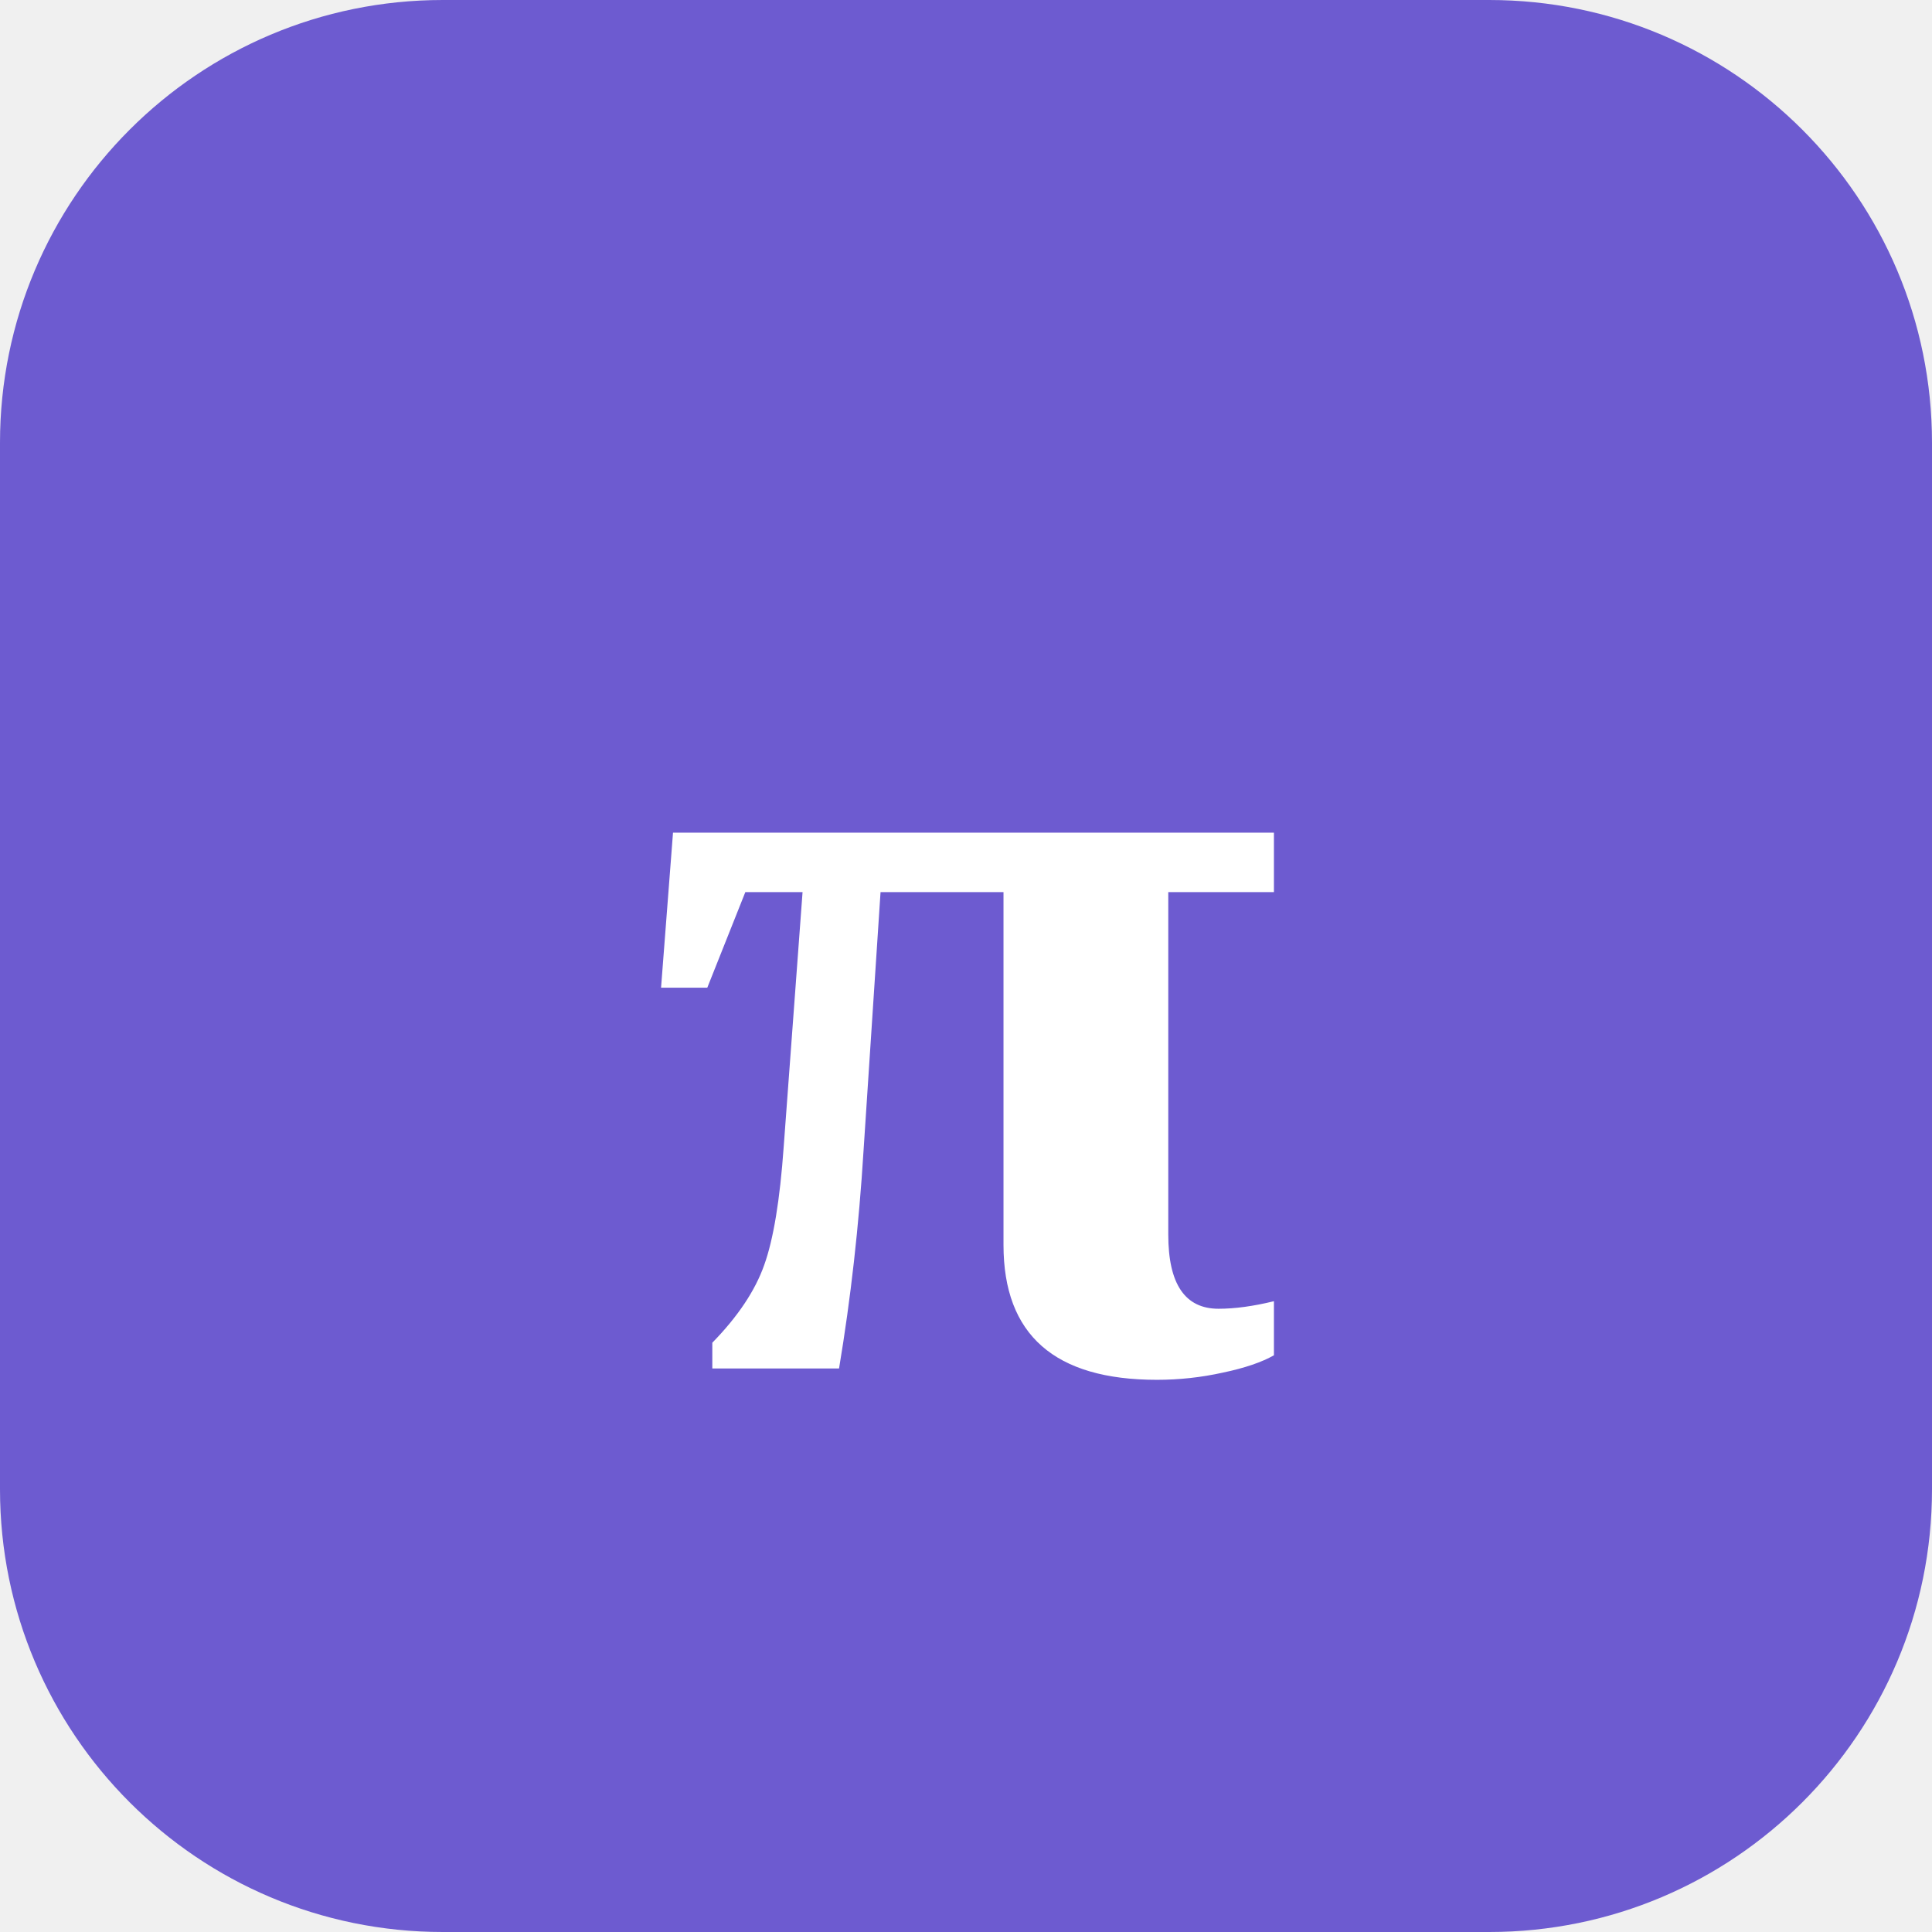
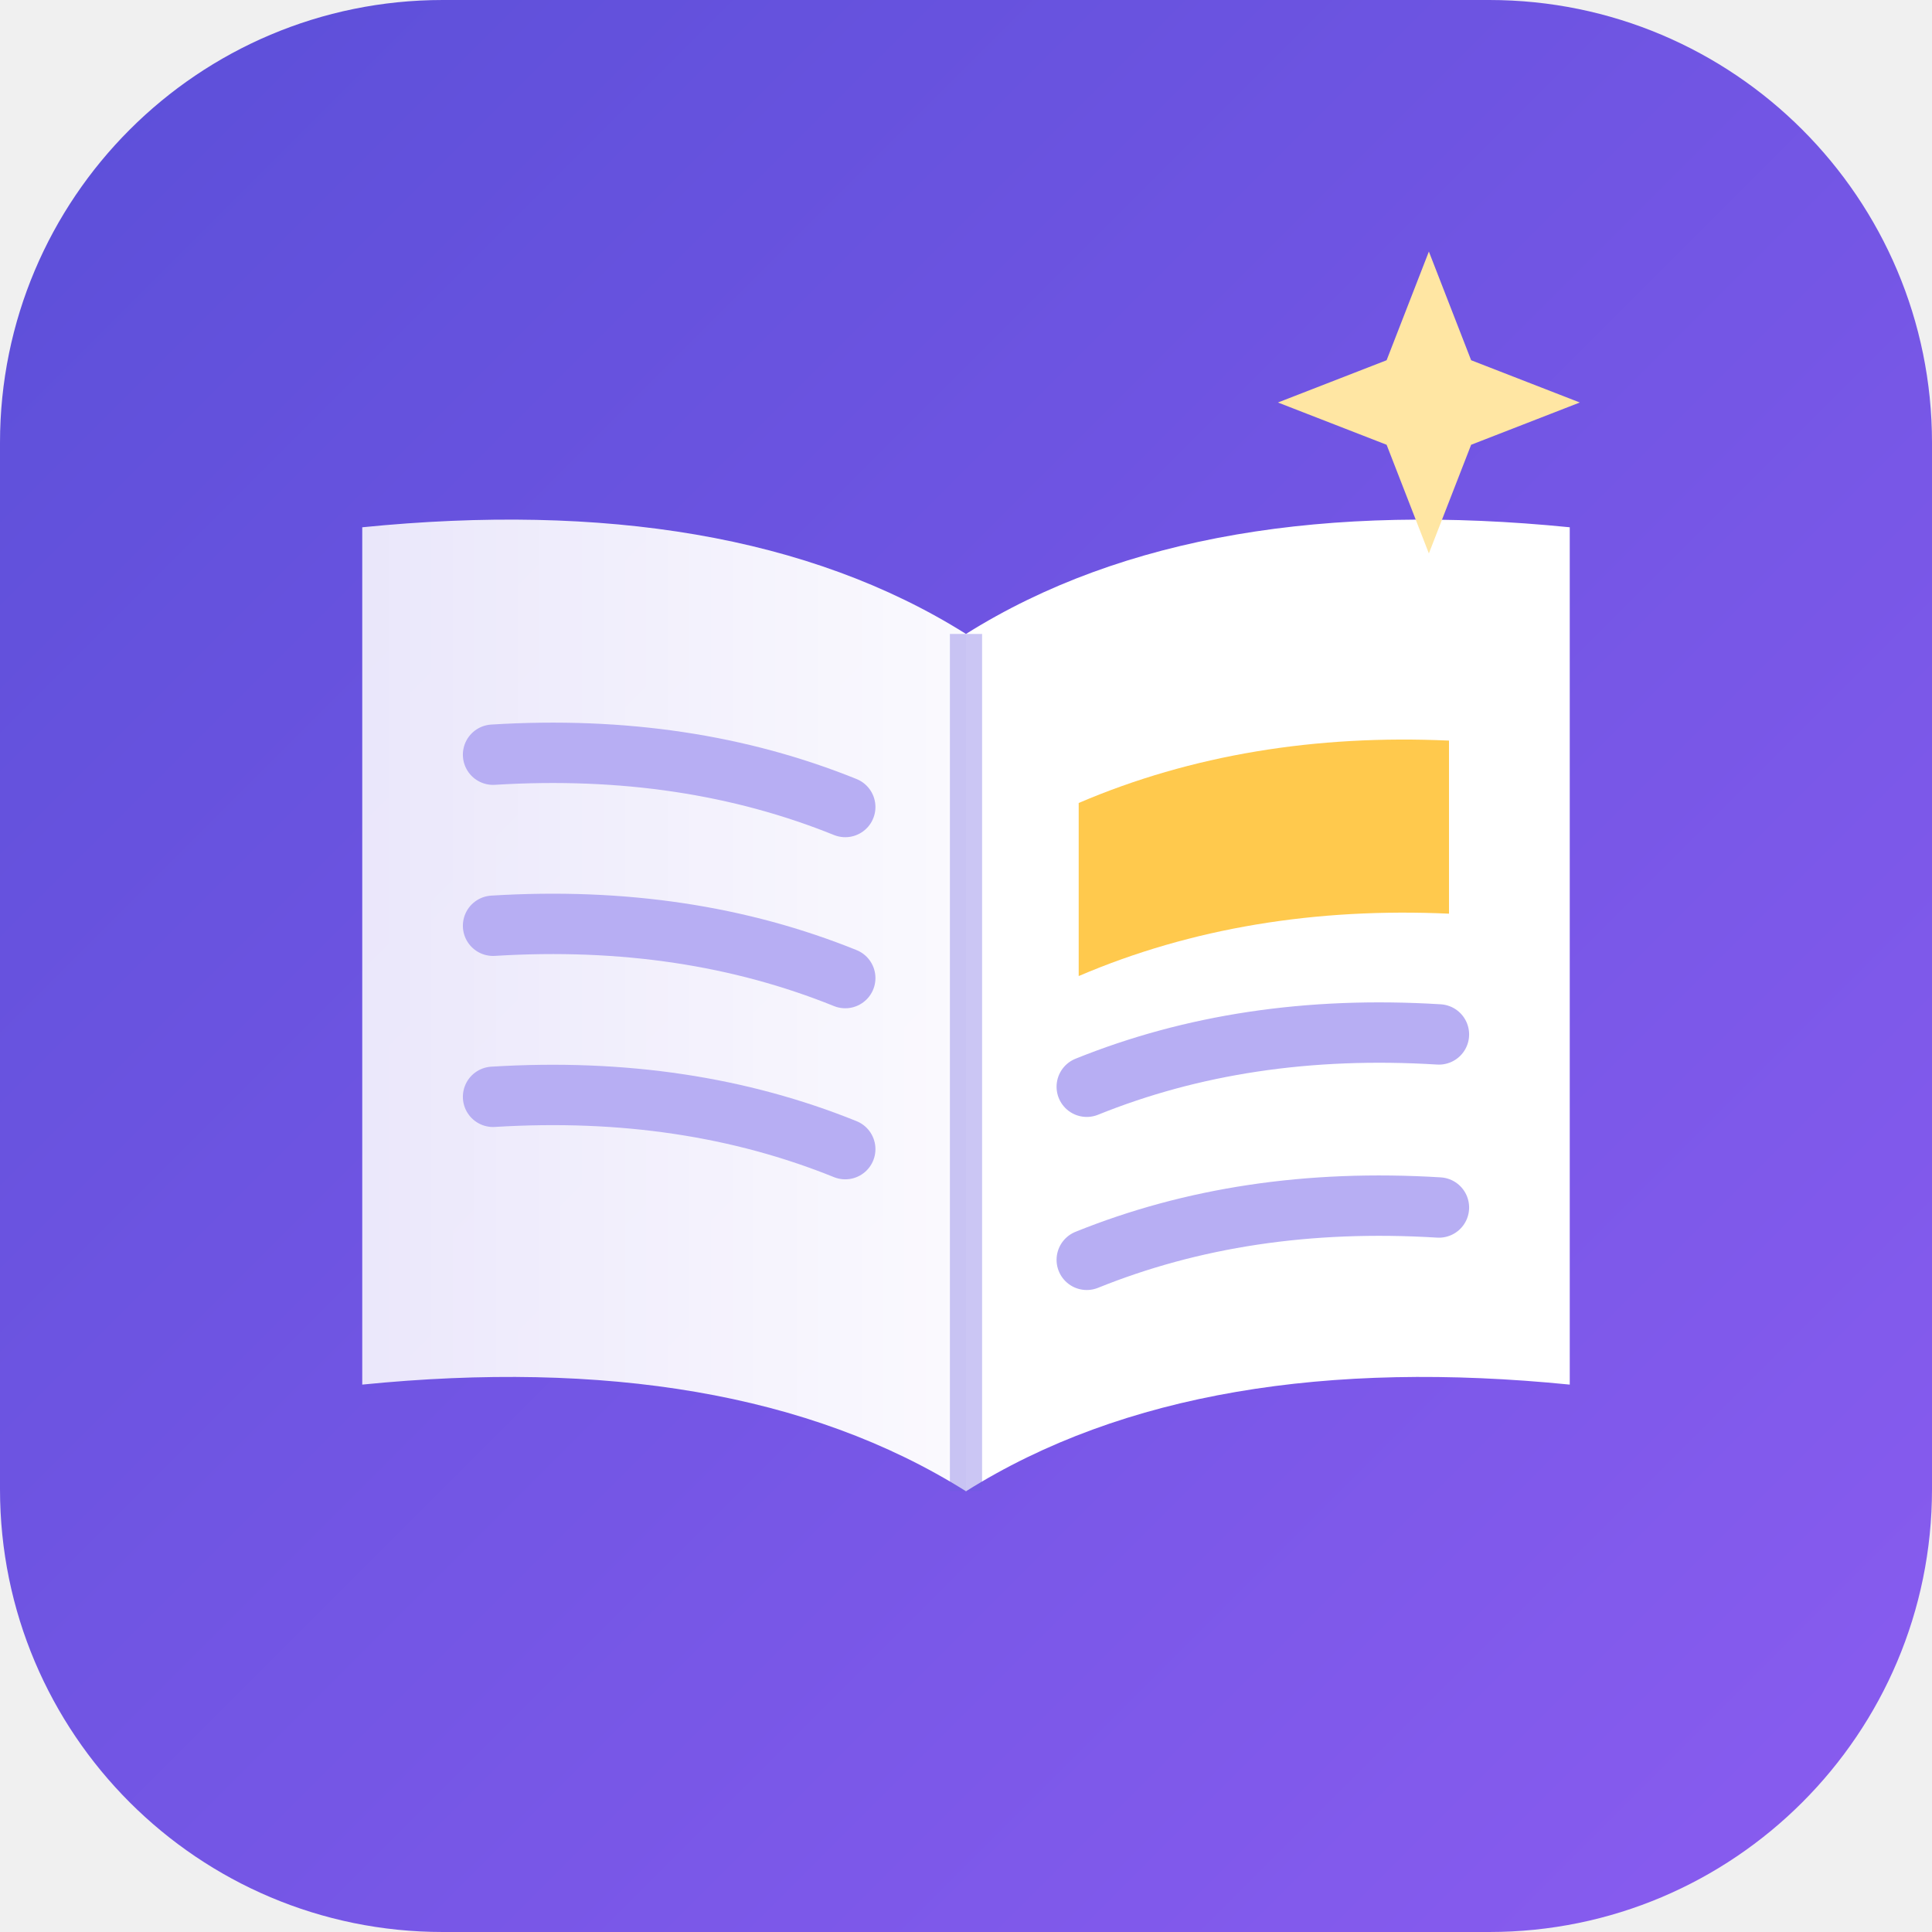
- <svg xmlns="http://www.w3.org/2000/svg" viewBox="0 0 96 96">
-   <rect width="96" height="96" rx="22" fill="#6d5bd0" />
-   <text x="48" y="68" font-family="Georgia, 'Times New Roman', serif" font-size="58" font-weight="700" fill="#ffffff" text-anchor="middle">π</text>
+ <svg xmlns="http://www.w3.org/2000/svg" viewBox="0 0 96 96" role="img" aria-label="CoRead 伴读">
+   <defs>
+     <linearGradient id="cr-bg" x1="0" y1="0" x2="1" y2="1">
+       <stop offset="0" stop-color="#5b4fd8" />
+       <stop offset="1" stop-color="#8a5cf0" />
+     </linearGradient>
+     <linearGradient id="cr-page-l" x1="0" y1="0" x2="1" y2="0">
+       <stop offset="0" stop-color="#ffffff" stop-opacity=".86" />
+       <stop offset="1" stop-color="#ffffff" stop-opacity=".97" />
+     </linearGradient>
+   </defs>
+   <rect width="96" height="96" rx="22" fill="url(#cr-bg)" />
+   <path d="M48 31.5C40.2 26.6 30 25 18 26.2v42.6c12-1.2 22.2.4 30 5.3z" fill="url(#cr-page-l)" />
+   <path d="M48 31.5C55.8 26.6 66 25 78 26.2v42.6c-12-1.2-22.2.4-30 5.3z" fill="#ffffff" />
+   <path d="M48 31.5v42.6" stroke="#6b5ce0" stroke-opacity=".35" stroke-width="1.6" />
+   <g stroke="#b7aef3" stroke-width="3" stroke-linecap="round">
+     <path d="M24.5 37.5c6.5-.4 12.3.5 17.5 2.6" />
+     <path d="M24.5 46c6.5-.4 12.3.5 17.5 2.6" />
+     <path d="M24.5 54.5c6.5-.4 12.3.5 17.5 2.6" />
+     <path d="M54 62.6c5.2-2.1 11-3 17.5-2.6" />
+   </g>
+   <path d="M53.6 39.9c5.6-2.4 11.8-3.4 18.4-3.1v8.6c-6.6-.3-12.8.7-18.4 3.1z" fill="#ffc94d" />
+   <path d="M54 54c5.2-2.1 11-3 17.5-2.6" stroke="#b7aef3" stroke-width="3" stroke-linecap="round" />
+   <path d="M71 12.5l2.1 5.4 5.4 2.1-5.4 2.1-2.1 5.4-2.1-5.4-5.4-2.1 5.4-2.1z" fill="#ffe6a3" />
</svg>
